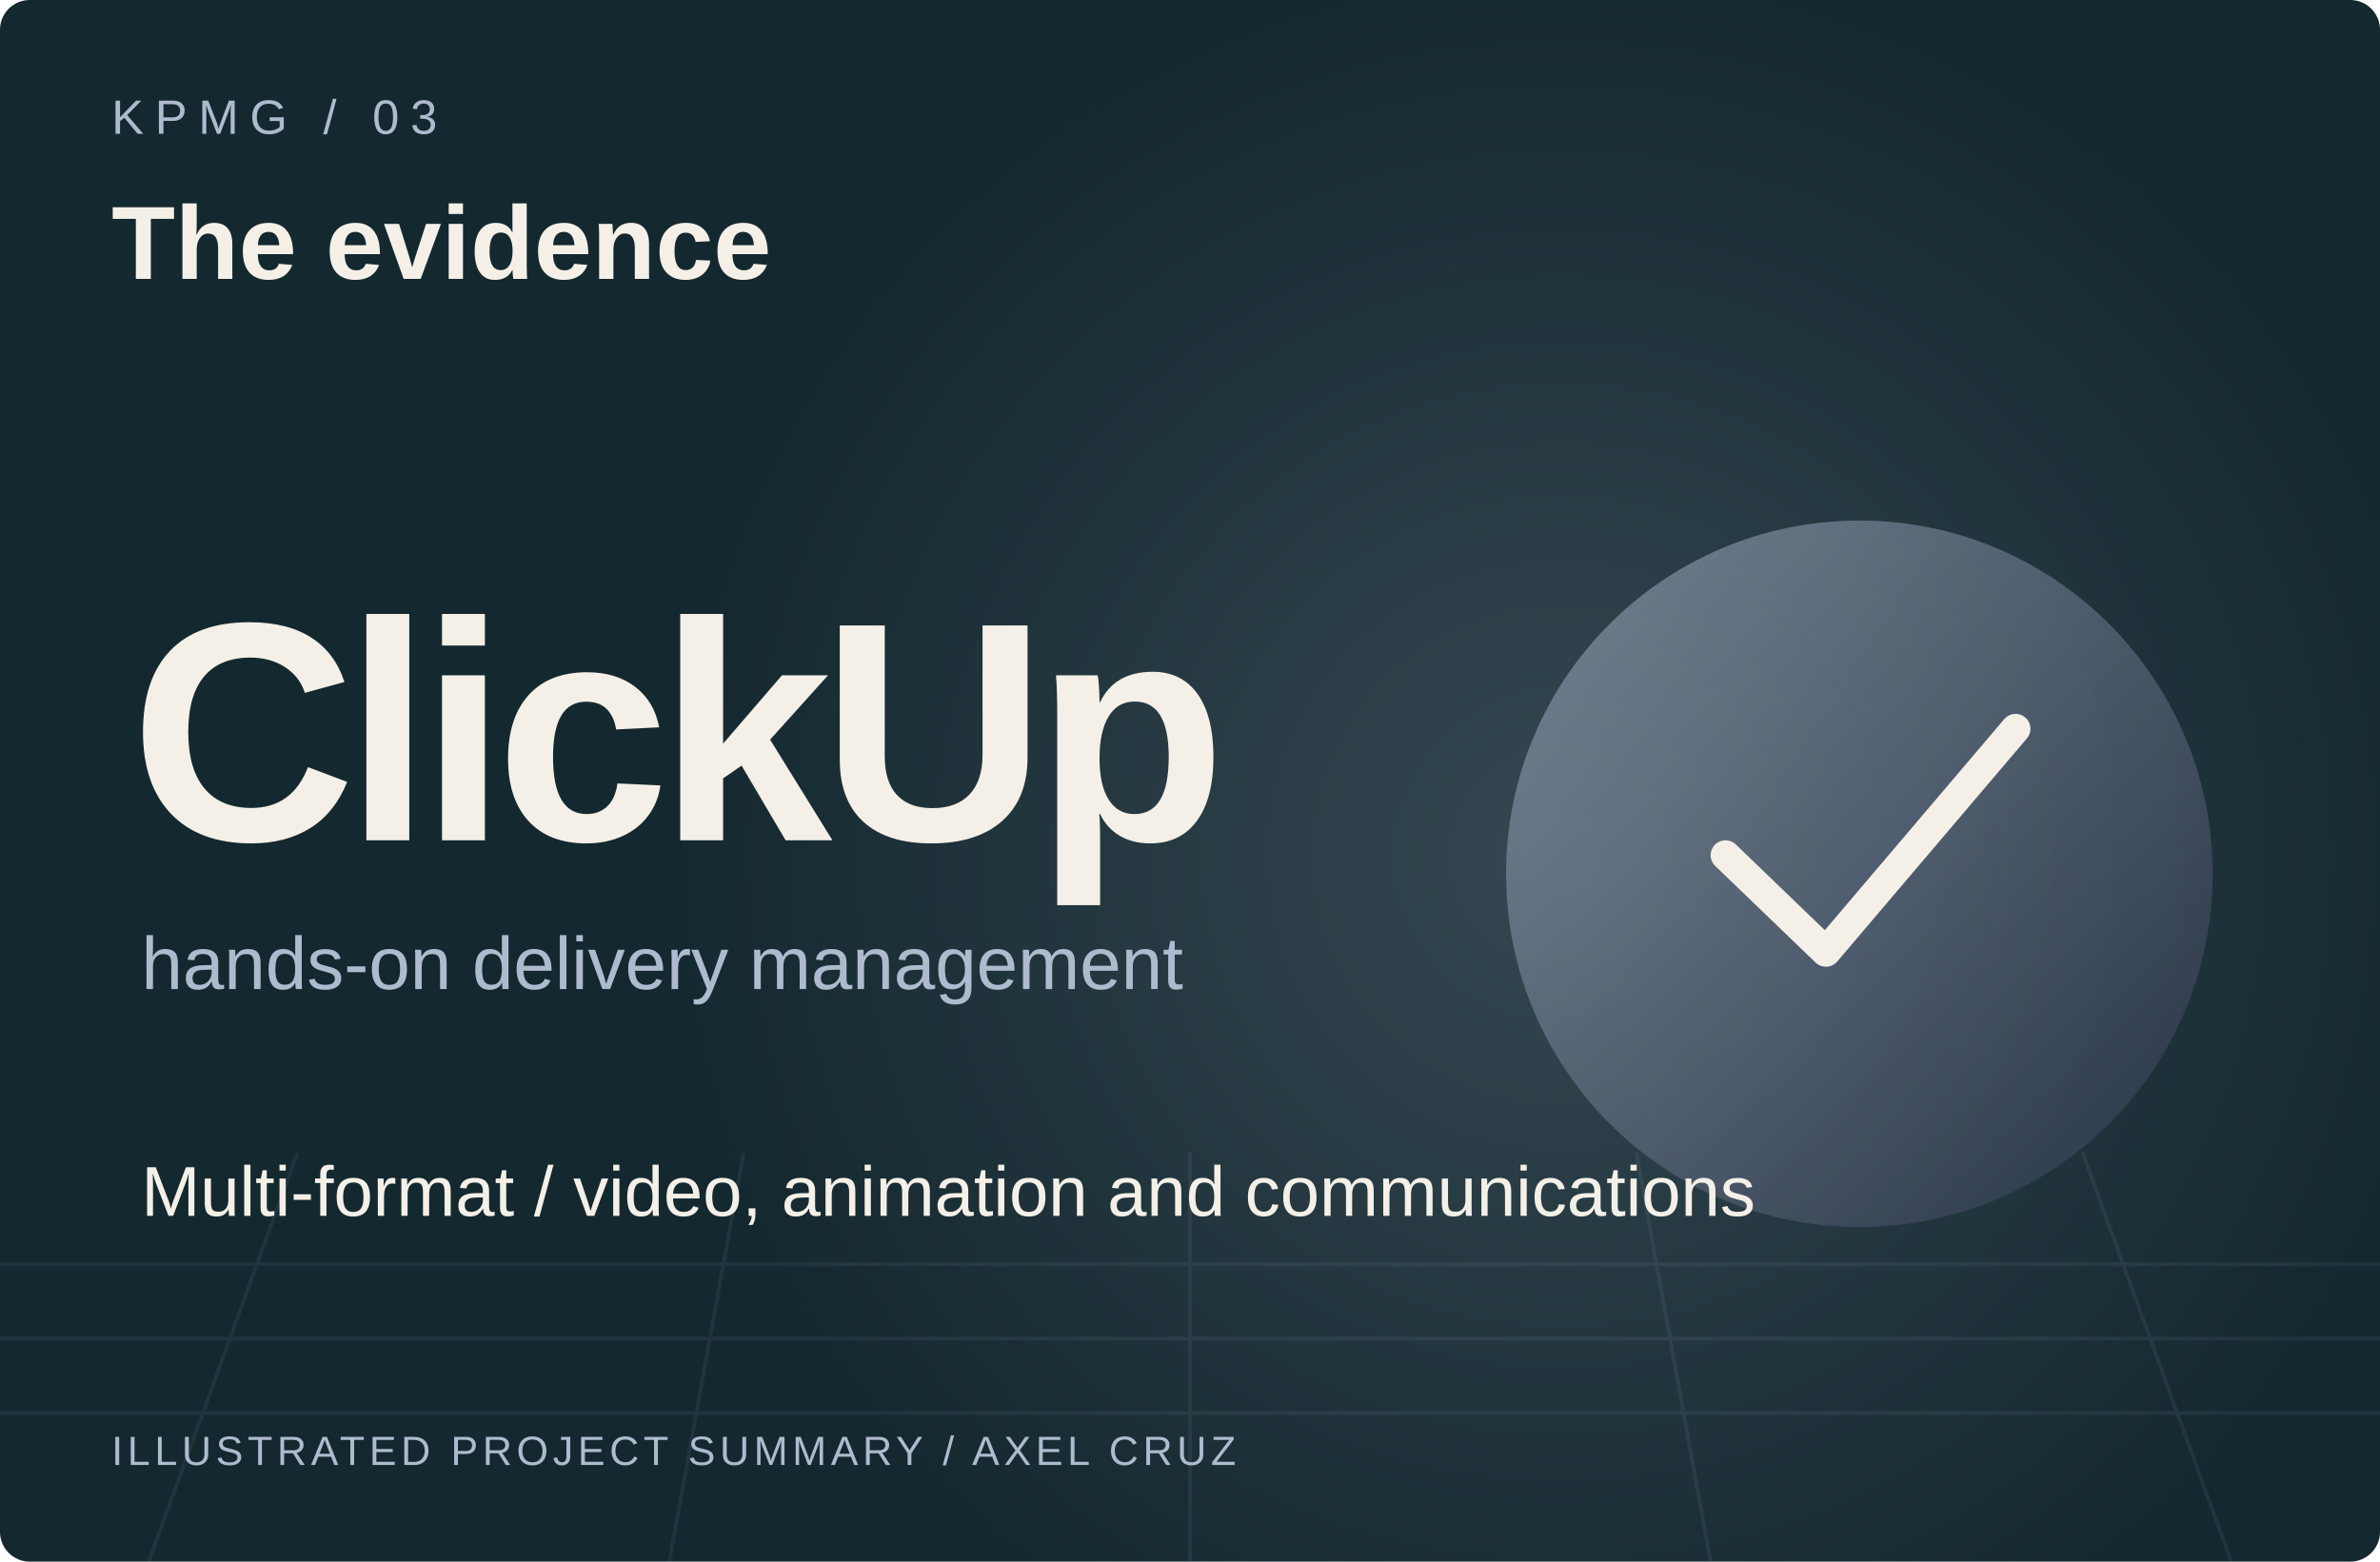
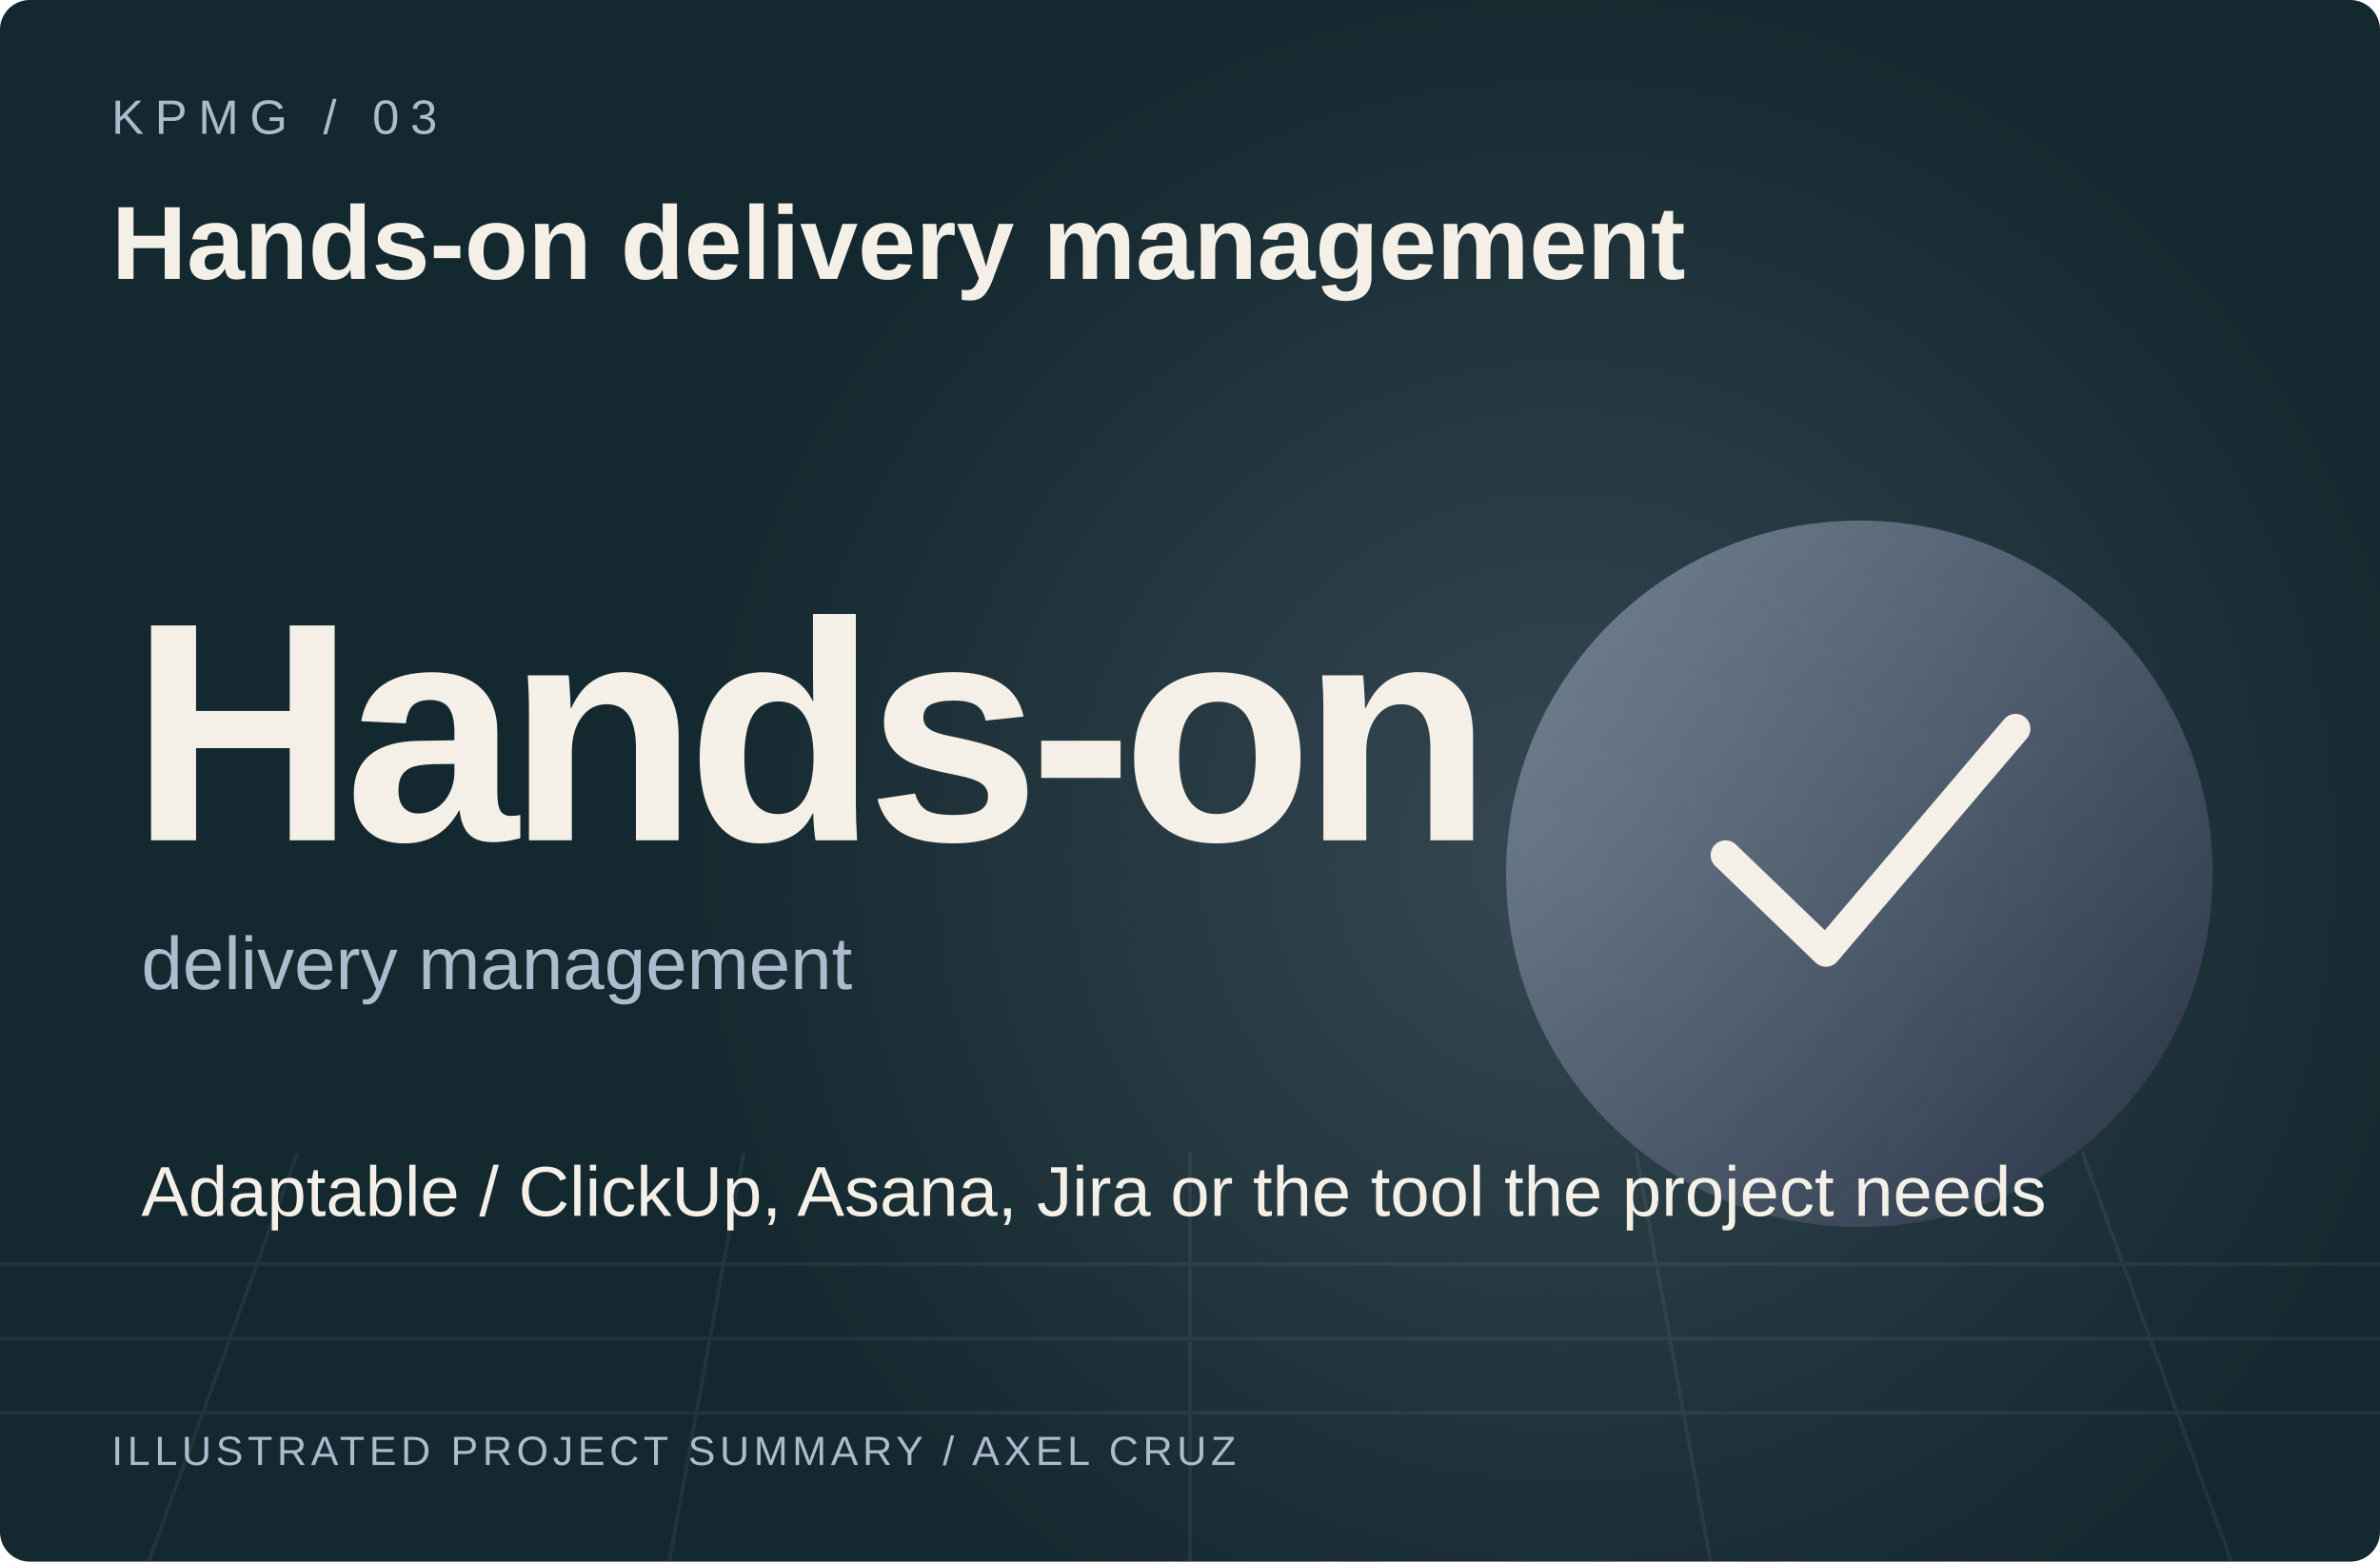
- <svg xmlns="http://www.w3.org/2000/svg" viewBox="0 0 640 420" role="img" aria-label="KPMG communications — The evidence">
+ <svg xmlns="http://www.w3.org/2000/svg" viewBox="0 0 640 420" role="img" aria-label="KPMG communications — Hands-on delivery management">
  <defs>
    <linearGradient id="surface" x2="1" y2="1">
      <stop stop-color="#aebbcf" />
      <stop offset="1" stop-color="#303650" />
    </linearGradient>
    <radialGradient id="halo">
      <stop stop-color="#aebbcf" stop-opacity=".22" />
      <stop offset="1" stop-color="#aebbcf" stop-opacity="0" />
    </radialGradient>
  </defs>
  <style>.signal{stroke-dasharray:5 12;animation:flow 18s linear infinite}@keyframes flow{to{stroke-dashoffset:-170}}@media(prefers-reduced-motion:reduce){*{animation:none!important}}</style>
  <rect width="640" height="420" rx="8" fill="#14282f" />
  <circle cx="420" cy="230" r="240" fill="url(#halo)" />
  <path d="M0 340h640M0 360h640M0 380h640M80 310l-40 110M200 310l-20 110M320 310v110M440 310l20 110M560 310l40 110" stroke="#aebbcf" stroke-opacity=".09" fill="none" />
  <text x="30" y="36" fill="#aebbcf" font-family="Arial,sans-serif" font-size="13" letter-spacing="3">KPMG / 03</text>
-   <text x="30" y="75" fill="#f4f0e7" font-family="Arial,sans-serif" font-size="28" font-weight="600">The evidence</text>
+   <text x="30" y="75" fill="#f4f0e7" font-family="Arial,sans-serif" font-size="28" font-weight="600">Hands-on delivery management</text>
  <circle cx="500" cy="235" r="95" fill="url(#surface)" opacity=".55" />
  <path d="m464 230 27 26 51-60" stroke="#f4f0e7" stroke-width="8" fill="none" stroke-linecap="round" stroke-linejoin="round" />
-   <text x="35" y="226" fill="#f4f0e7" font-family="Arial,sans-serif" font-size="84" font-weight="600" letter-spacing="-3">ClickUp</text>
-   <text x="38" y="266" fill="#aebbcf" font-family="Arial,sans-serif" font-size="20">hands-on delivery management</text>
-   <text x="38" y="327" fill="#f4f0e7" font-family="Arial,sans-serif" font-size="19">Multi-format / video, animation and communications</text>
+   <text x="35" y="226" fill="#f4f0e7" font-family="Arial,sans-serif" font-size="84" font-weight="600" letter-spacing="-3">Hands-on</text>
+   <text x="38" y="266" fill="#aebbcf" font-family="Arial,sans-serif" font-size="20">delivery management</text>
+   <text x="38" y="327" fill="#f4f0e7" font-family="Arial,sans-serif" font-size="19">Adaptable / ClickUp, Asana, Jira or the tool the project needs</text>
  <text x="30" y="394" fill="#aebbcf" font-family="Arial,sans-serif" font-size="11" letter-spacing="1.2">ILLUSTRATED PROJECT SUMMARY / AXEL CRUZ</text>
</svg>
